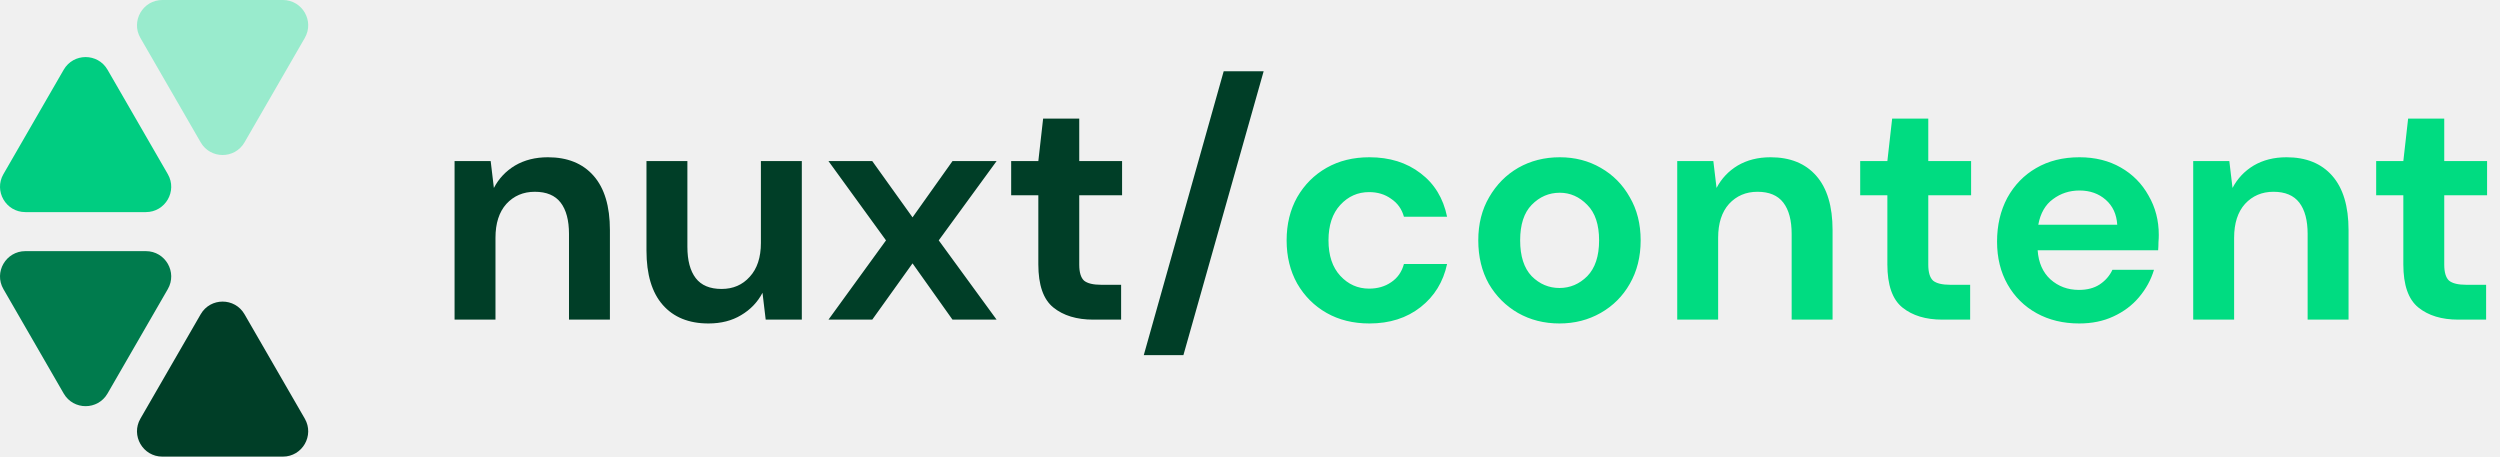
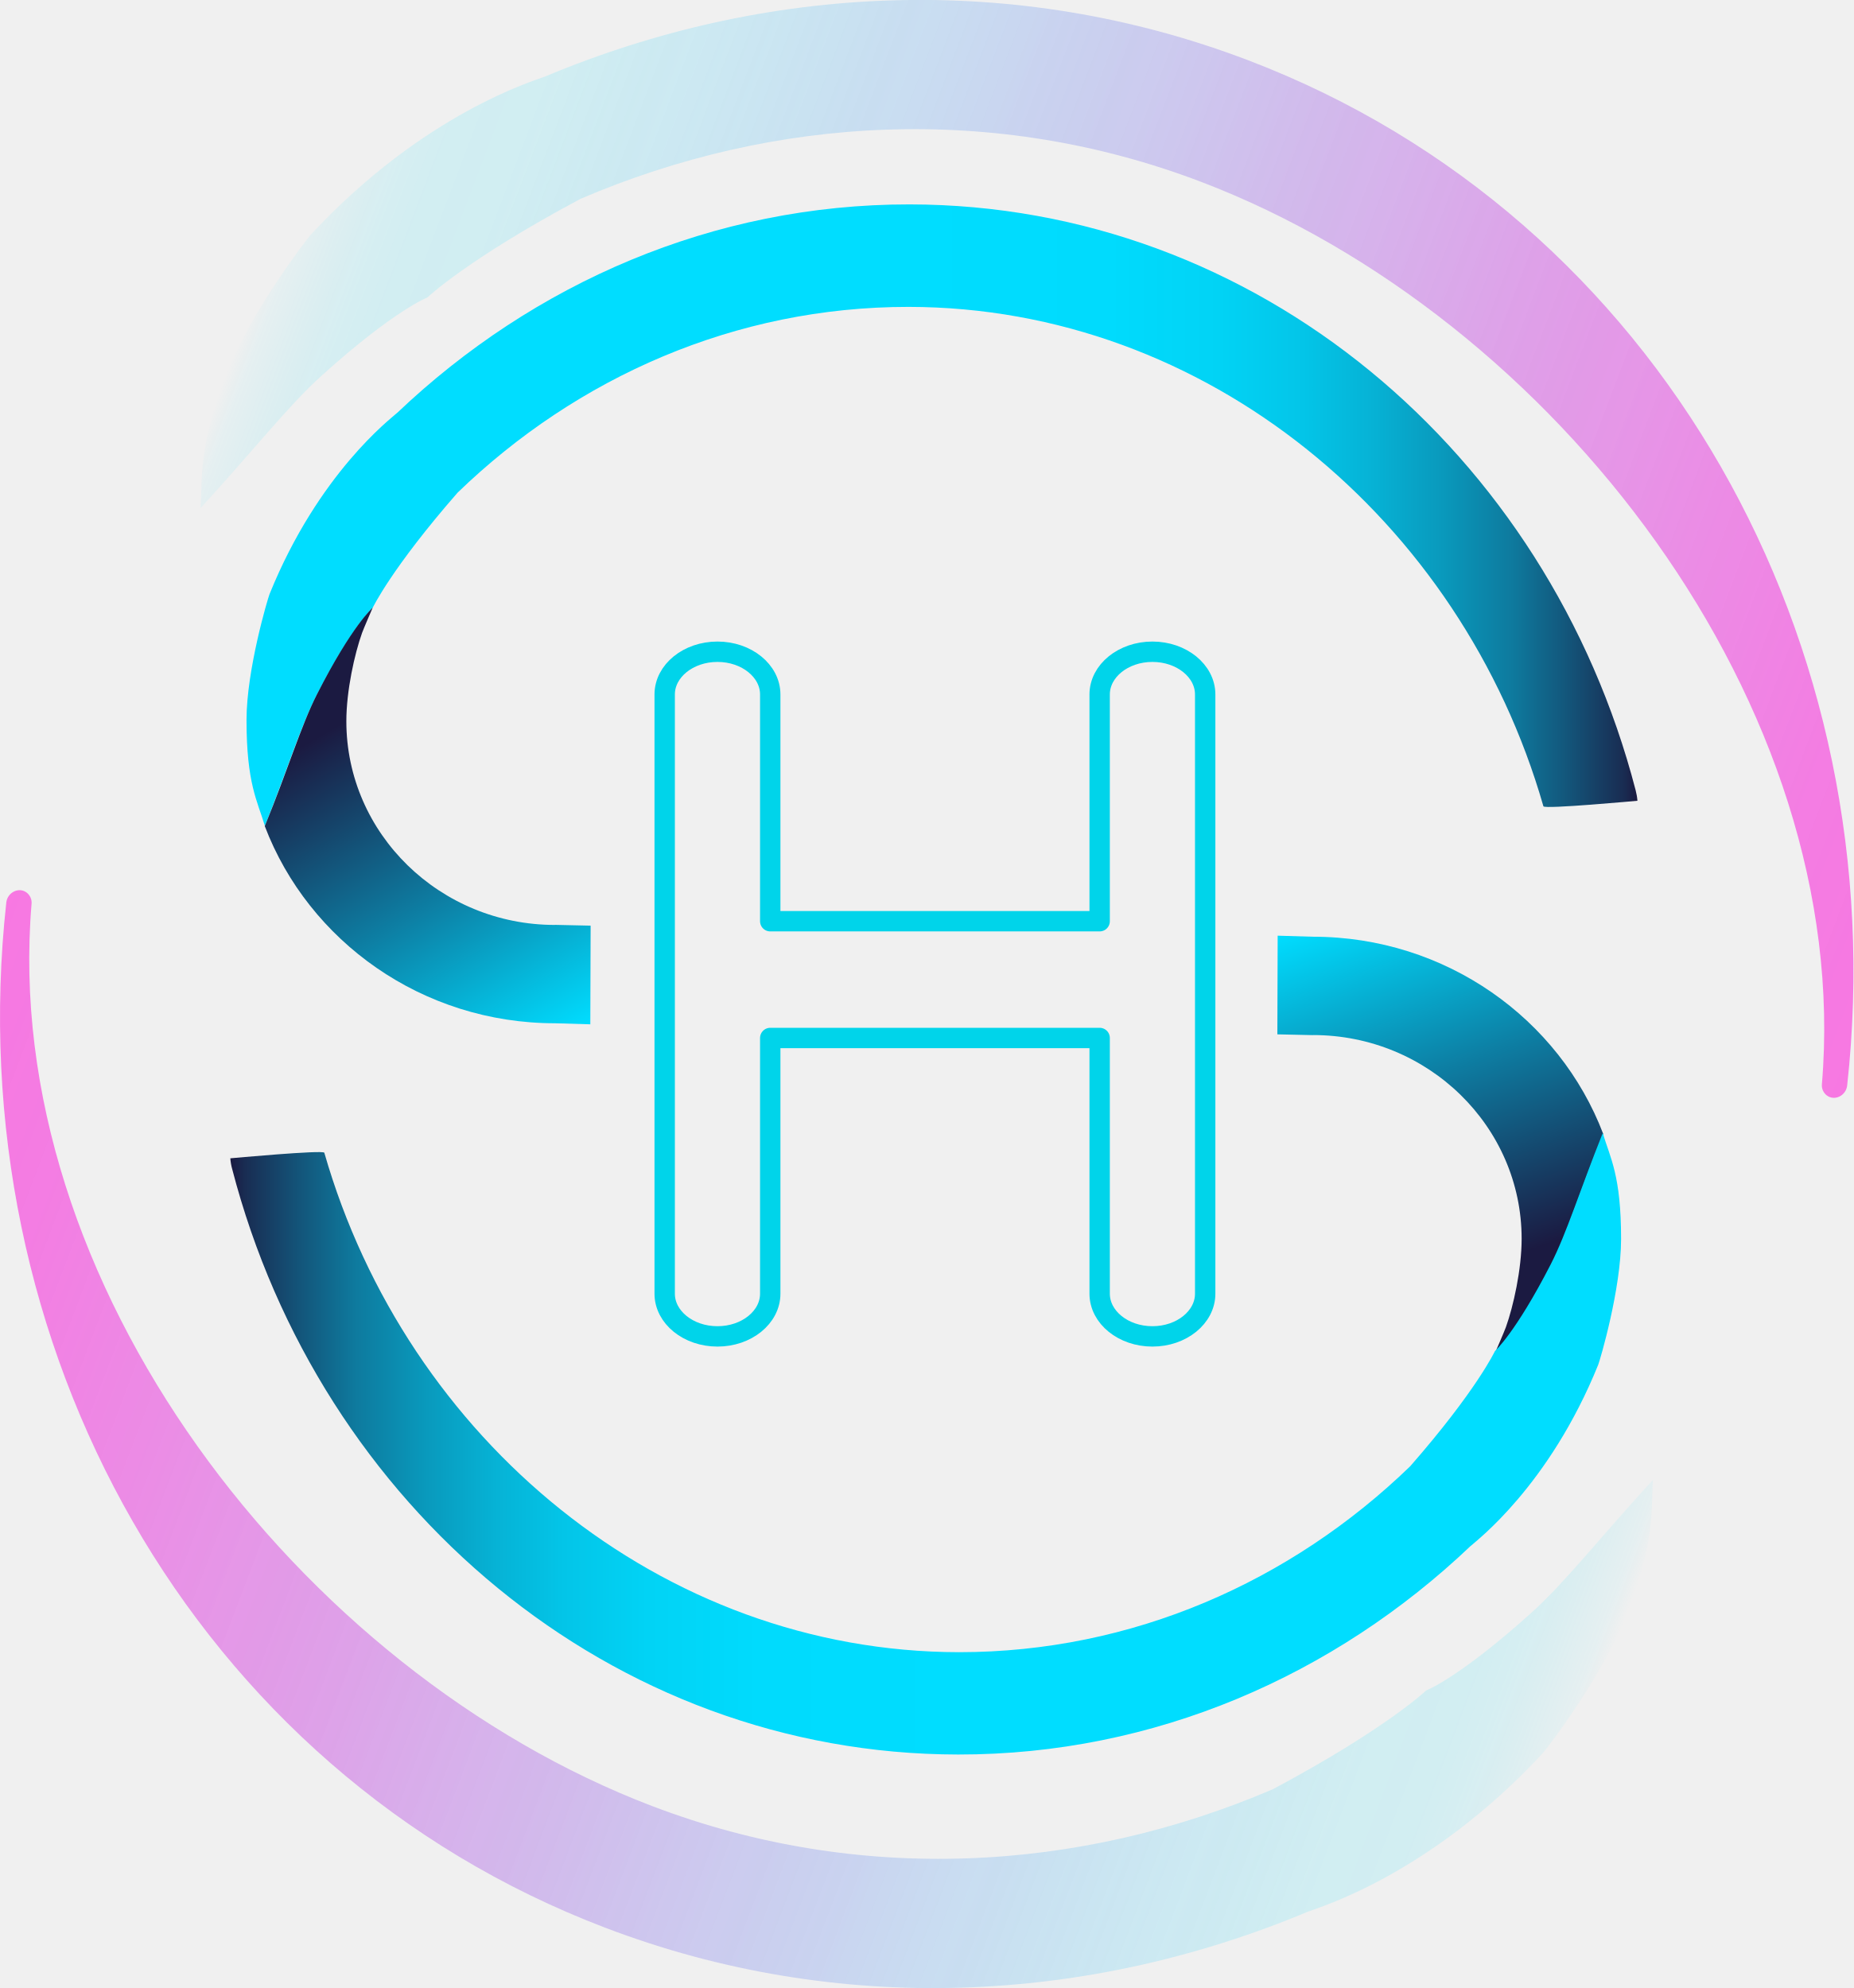
- <svg xmlns="http://www.w3.org/2000/svg" width="219" height="40" viewBox="0 0 219 40" fill="none">
-   <g clip-path="url(#clip0)">
-     <path d="M14.7 15.254C15.553 16.732 14.486 18.58 12.78 18.58H2.22C0.514 18.58 -0.553 16.732 0.3 15.254L5.58 6.109C6.433 4.63 8.567 4.63 9.42 6.109L14.7 15.254Z" fill="#00CD81" />
-     <path d="M17.58 27.529C18.433 26.05 20.567 26.05 21.42 27.529L26.7 36.673C27.553 38.151 26.486 39.999 24.78 39.999H14.22C12.514 39.999 11.447 38.151 12.3 36.673L17.58 27.529Z" fill="#003E27" />
-     <path d="M21.42 12.47C20.567 13.948 18.433 13.948 17.58 12.47L12.3 3.325C11.447 1.847 12.514 0 14.22 0H24.78C26.486 0 27.553 1.847 26.7 3.325L21.42 12.47Z" fill="#99EBCD" />
-     <path d="M12.78 22C14.486 22 15.553 23.848 14.7 25.326L9.42 34.471C8.567 35.95 6.433 35.95 5.58 34.471L0.3 25.326C-0.553 23.848 0.514 22 2.22 22H12.78Z" fill="#007B4D" />
-     <path d="M39.82 28V14.112H42.984L43.264 16.464C43.693 15.643 44.309 14.989 45.112 14.504C45.933 14.019 46.895 13.776 47.996 13.776C49.713 13.776 51.048 14.317 52 15.4C52.952 16.483 53.428 18.069 53.428 20.16V28H49.844V20.496C49.844 19.301 49.601 18.387 49.116 17.752C48.631 17.117 47.875 16.8 46.848 16.8C45.84 16.8 45.009 17.155 44.356 17.864C43.721 18.573 43.404 19.563 43.404 20.832V28H39.82ZM70.239 14.112V28H67.075L66.795 25.648C66.366 26.469 65.74 27.123 64.919 27.608C64.117 28.093 63.164 28.336 62.063 28.336C60.346 28.336 59.011 27.795 58.059 26.712C57.107 25.629 56.631 24.043 56.631 21.952V14.112H60.215V21.616C60.215 22.811 60.458 23.725 60.943 24.36C61.428 24.995 62.184 25.312 63.211 25.312C64.219 25.312 65.04 24.957 65.675 24.248C66.329 23.539 66.655 22.549 66.655 21.28V14.112H70.239ZM72.574 28L77.614 21.056L72.574 14.112H76.41L79.938 19.04L83.438 14.112H87.302L82.234 21.056L87.302 28H83.438L79.938 23.072L76.41 28H72.574ZM95.774 28C94.318 28 93.151 27.645 92.274 26.936C91.396 26.227 90.958 24.967 90.958 23.156V17.108H88.578V14.112H90.958L91.378 10.388H94.542V14.112H98.294V17.108H94.542V23.184C94.542 23.856 94.682 24.323 94.962 24.584C95.26 24.827 95.764 24.948 96.474 24.948H98.21V28H95.774ZM100.195 31.108L107.195 6.244H110.695L103.667 31.108H100.195Z" fill="#003E27" />
-     <path d="M119.96 28.336C118.541 28.336 117.291 28.028 116.208 27.412C115.125 26.796 114.267 25.937 113.632 24.836C113.016 23.735 112.708 22.475 112.708 21.056C112.708 19.637 113.016 18.377 113.632 17.276C114.267 16.175 115.125 15.316 116.208 14.7C117.291 14.084 118.541 13.776 119.96 13.776C121.733 13.776 123.227 14.243 124.44 15.176C125.653 16.091 126.428 17.36 126.764 18.984H122.984C122.797 18.312 122.424 17.789 121.864 17.416C121.323 17.024 120.679 16.828 119.932 16.828C118.943 16.828 118.103 17.201 117.412 17.948C116.721 18.695 116.376 19.731 116.376 21.056C116.376 22.381 116.721 23.417 117.412 24.164C118.103 24.911 118.943 25.284 119.932 25.284C120.679 25.284 121.323 25.097 121.864 24.724C122.424 24.351 122.797 23.819 122.984 23.128H126.764C126.428 24.696 125.653 25.956 124.44 26.908C123.227 27.86 121.733 28.336 119.96 28.336ZM136.609 28.336C135.265 28.336 134.052 28.028 132.969 27.412C131.905 26.796 131.056 25.947 130.421 24.864C129.805 23.763 129.497 22.493 129.497 21.056C129.497 19.619 129.814 18.359 130.449 17.276C131.084 16.175 131.933 15.316 132.997 14.7C134.08 14.084 135.293 13.776 136.637 13.776C137.962 13.776 139.157 14.084 140.221 14.7C141.304 15.316 142.153 16.175 142.769 17.276C143.404 18.359 143.721 19.619 143.721 21.056C143.721 22.493 143.404 23.763 142.769 24.864C142.153 25.947 141.304 26.796 140.221 27.412C139.138 28.028 137.934 28.336 136.609 28.336ZM136.609 25.228C137.542 25.228 138.354 24.883 139.045 24.192C139.736 23.483 140.081 22.437 140.081 21.056C140.081 19.675 139.736 18.639 139.045 17.948C138.354 17.239 137.552 16.884 136.637 16.884C135.685 16.884 134.864 17.239 134.173 17.948C133.501 18.639 133.165 19.675 133.165 21.056C133.165 22.437 133.501 23.483 134.173 24.192C134.864 24.883 135.676 25.228 136.609 25.228ZM146.925 28V14.112H150.089L150.369 16.464C150.799 15.643 151.415 14.989 152.217 14.504C153.039 14.019 154 13.776 155.101 13.776C156.819 13.776 158.153 14.317 159.105 15.4C160.057 16.483 160.533 18.069 160.533 20.16V28H156.949V20.496C156.949 19.301 156.707 18.387 156.221 17.752C155.736 17.117 154.98 16.8 153.953 16.8C152.945 16.8 152.115 17.155 151.461 17.864C150.827 18.573 150.509 19.563 150.509 20.832V28H146.925ZM170.149 28C168.693 28 167.526 27.645 166.649 26.936C165.771 26.227 165.333 24.967 165.333 23.156V17.108H162.953V14.112H165.333L165.753 10.388H168.917V14.112H172.669V17.108H168.917V23.184C168.917 23.856 169.057 24.323 169.337 24.584C169.635 24.827 170.139 24.948 170.849 24.948H172.585V28H170.149ZM182.138 28.336C180.738 28.336 179.497 28.037 178.414 27.44C177.332 26.843 176.482 26.003 175.866 24.92C175.25 23.837 174.942 22.587 174.942 21.168C174.942 19.731 175.241 18.452 175.838 17.332C176.454 16.212 177.294 15.344 178.358 14.728C179.441 14.093 180.71 13.776 182.166 13.776C183.529 13.776 184.733 14.075 185.778 14.672C186.824 15.269 187.636 16.091 188.214 17.136C188.812 18.163 189.11 19.311 189.11 20.58C189.11 20.785 189.101 21 189.082 21.224C189.082 21.448 189.073 21.681 189.054 21.924H178.498C178.573 23.007 178.946 23.856 179.618 24.472C180.309 25.088 181.14 25.396 182.11 25.396C182.838 25.396 183.445 25.237 183.93 24.92C184.434 24.584 184.808 24.155 185.05 23.632H188.69C188.429 24.509 187.99 25.312 187.374 26.04C186.777 26.749 186.03 27.309 185.134 27.72C184.257 28.131 183.258 28.336 182.138 28.336ZM182.166 16.688C181.289 16.688 180.514 16.94 179.842 17.444C179.17 17.929 178.741 18.676 178.554 19.684H185.47C185.414 18.769 185.078 18.041 184.462 17.5C183.846 16.959 183.081 16.688 182.166 16.688ZM192.125 28V14.112H195.289L195.569 16.464C195.998 15.643 196.614 14.989 197.417 14.504C198.238 14.019 199.199 13.776 200.301 13.776C202.018 13.776 203.353 14.317 204.305 15.4C205.257 16.483 205.733 18.069 205.733 20.16V28H202.149V20.496C202.149 19.301 201.906 18.387 201.421 17.752C200.935 17.117 200.179 16.8 199.153 16.8C198.145 16.8 197.314 17.155 196.661 17.864C196.026 18.573 195.709 19.563 195.709 20.832V28H192.125ZM215.348 28C213.892 28 212.725 27.645 211.848 26.936C210.971 26.227 210.532 24.967 210.532 23.156V17.108H208.152V14.112H210.532L210.952 10.388H214.116V14.112H217.868V17.108H214.116V23.184C214.116 23.856 214.256 24.323 214.536 24.584C214.835 24.827 215.339 24.948 216.048 24.948H217.784V28H215.348Z" fill="#00DC81" />
+ <svg xmlns="http://www.w3.org/2000/svg" xmlns:xlink="http://www.w3.org/1999/xlink" id="Calque_1" data-name="Calque 1" viewBox="0 0 727.8 780.79">
+   <defs>
+     <style>.cls-1{fill:none;stroke-linejoin:round;stroke-width:8px;stroke:url(#Dégradé_sans_nom_63);}.cls-2{opacity:0.5;}.cls-3{fill:url(#Dégradé_sans_nom_29);}.cls-4{fill:url(#Dégradé_sans_nom_47);}.cls-5{fill:url(#Dégradé_sans_nom_57);}.cls-6{fill:url(#Dégradé_sans_nom_53);}.cls-7{fill:url(#Dégradé_sans_nom_55);}.cls-8{fill:url(#Dégradé_sans_nom_57-2);}</style>
+     <linearGradient id="Dégradé_sans_nom_63" x1="393.2" y1="500.31" x2="613.41" y2="500.31" gradientUnits="userSpaceOnUse">
+       <stop offset="1" stop-color="#00d4ea" />
+       <stop offset="1" stop-color="#00d5ec" />
+       <stop offset="1" stop-color="#00d8f3" />
+       <stop offset="1" stop-color="#00ddfe" />
+       <stop offset="1" stop-color="#0df" />
+     </linearGradient>
+     <linearGradient id="Dégradé_sans_nom_29" x1="-1724.39" y1="-263.37" x2="-1030.07" y2="-263.37" gradientTransform="translate(1779.83 1019.95) rotate(20.81)" gradientUnits="userSpaceOnUse">
+       <stop offset="0" stop-color="#0df" stop-opacity="0" />
+       <stop offset="0.01" stop-color="#0df" stop-opacity="0.09" />
+       <stop offset="0.03" stop-color="#0df" stop-opacity="0.16" />
+       <stop offset="0.05" stop-color="#0df" stop-opacity="0.22" />
+       <stop offset="0.07" stop-color="#0df" stop-opacity="0.25" />
+       <stop offset="0.11" stop-color="#0df" stop-opacity="0.26" />
+       <stop offset="0.18" stop-color="#1cc5fa" stop-opacity="0.34" />
+       <stop offset="0.36" stop-color="#608aef" stop-opacity="0.54" />
+       <stop offset="0.52" stop-color="#9959e5" stop-opacity="0.7" />
+       <stop offset="0.67" stop-color="#c532de" stop-opacity="0.83" />
+       <stop offset="0.81" stop-color="#e517d8" stop-opacity="0.92" />
+       <stop offset="0.92" stop-color="#f806d5" stop-opacity="0.98" />
+       <stop offset="1" stop-color="#ff00d4" />
+     </linearGradient>
+     <linearGradient id="Dégradé_sans_nom_47" x1="5374.03" y1="4065.15" x2="6068.36" y2="4065.15" gradientTransform="translate(4317.6 6548.92) rotate(-159.19)" gradientUnits="userSpaceOnUse">
+       <stop offset="0" stop-color="#0df" stop-opacity="0" />
+       <stop offset="0.01" stop-color="#0df" stop-opacity="0.09" />
+       <stop offset="0.03" stop-color="#0df" stop-opacity="0.16" />
+       <stop offset="0.05" stop-color="#0df" stop-opacity="0.22" />
+       <stop offset="0.07" stop-color="#0df" stop-opacity="0.25" />
+       <stop offset="0.11" stop-color="#0df" stop-opacity="0.26" />
+       <stop offset="0.18" stop-color="#1cc5fa" stop-opacity="0.34" />
+       <stop offset="0.35" stop-color="#608aef" stop-opacity="0.54" />
+       <stop offset="0.52" stop-color="#9959e5" stop-opacity="0.7" />
+       <stop offset="0.67" stop-color="#c532de" stop-opacity="0.83" />
+       <stop offset="0.81" stop-color="#e517d8" stop-opacity="0.92" />
+       <stop offset="0.92" stop-color="#f806d5" stop-opacity="0.98" />
+       <stop offset="1" stop-color="#ff00d4" />
+     </linearGradient>
+     <linearGradient id="Dégradé_sans_nom_57" x1="232.99" y1="312.22" x2="779.16" y2="312.22" gradientUnits="userSpaceOnUse">
+       <stop offset="0" stop-color="#0df" />
+       <stop offset="0.47" stop-color="#0df" />
+       <stop offset="0.62" stop-color="#00dbfd" />
+       <stop offset="0.7" stop-color="#01d3f5" />
+       <stop offset="0.76" stop-color="#03c5e8" />
+       <stop offset="0.81" stop-color="#06b2d5" />
+       <stop offset="0.86" stop-color="#0999bc" />
+       <stop offset="0.91" stop-color="#0e7a9e" />
+       <stop offset="0.95" stop-color="#13557a" />
+       <stop offset="0.99" stop-color="#192c52" />
+       <stop offset="1" stop-color="#1b1a41" />
+     </linearGradient>
+     <linearGradient id="Dégradé_sans_nom_53" x1="252.48" y1="365.98" x2="344.68" y2="525.68" gradientUnits="userSpaceOnUse">
+       <stop offset="0.18" stop-color="#1b1a41" />
+       <stop offset="0.61" stop-color="#0d7ea3" />
+       <stop offset="1" stop-color="#0df" />
+     </linearGradient>
+     <linearGradient id="Dégradé_sans_nom_55" x1="3661.14" y1="3802.8" x2="3598.56" y2="3630.87" gradientTransform="translate(4336.71 4266.47) rotate(180)" gradientUnits="userSpaceOnUse">
+       <stop offset="0" stop-color="#0df" />
+       <stop offset="0.39" stop-color="#0d7ea3" />
+       <stop offset="0.82" stop-color="#1b1a41" />
+     </linearGradient>
+     <linearGradient id="Dégradé_sans_nom_57-2" x1="-4145.88" y1="9645.89" x2="-3599.72" y2="9645.89" gradientTransform="translate(-3373.07 10322.86) rotate(180)" xlink:href="#Dégradé_sans_nom_57" />
+   </defs>
+   <g id="color">
+     <path class="cls-1" d="M397.2,382.67V618c0,9.27,9.28,16.78,20.73,16.78h0c11.44,0,20.72-7.51,20.72-16.78V517.58H568V618c0,9.27,9.28,16.78,20.72,16.78h0c11.44,0,20.72-7.51,20.72-16.78V382.67c0-9.27-9.28-16.79-20.72-16.79h0c-11.44,0-20.72,7.52-20.72,16.79v89.05H438.65V382.67c0-9.27-9.28-16.79-20.72-16.79h0C406.48,365.88,397.2,373.4,397.2,382.67Z" transform="translate(-136.2 -109.91)" />
+     <g class="cls-2">
+       <path class="cls-3" d="M861.53,536.21c19-173.18-73-340.77-235.09-402.58-91.66-35-189.73-30-276.4,6.42l-.46.14c-2.93,1.26-46.87,13.95-91.29,61.84-1.64,1.76-24.2,31.28-33.12,54.71-11.29,29.67-9.32,39.68-10.24,52.73,20.83-22.66,34.55-40.32,47.68-52.14,28.53-25.7,41.39-30.57,41.39-30.57s15.63-15,60.13-38.74c76.23-32.73,162.8-37.54,243.68-6.7,139,53,256.24,206,243.8,354.36a5,5,0,0,0,1.91,4.46C856.61,542.46,861.09,540.25,861.53,536.21Z" transform="translate(-136.2 -109.91)" />
+     </g>
+     <g class="cls-2">
+       <path class="cls-4" d="M138.67,464.4c-19,173.18,73,340.77,235.09,402.59,91.66,35,189.73,30,276.4-6.43l.47-.14c2.92-1.25,46.86-13.94,91.28-61.84,1.64-1.76,24.21-31.27,33.12-54.7,11.29-29.68,9.32-39.69,10.24-52.74-20.83,22.66-34.55,40.32-47.68,52.14-28.53,25.7-41.39,30.57-41.39,30.57s-15.63,15-60.13,38.75c-76.23,32.72-162.8,37.53-243.68,6.69-138.95-53-256.24-206-243.8-354.36a5,5,0,0,0-1.91-4.45C143.59,458.15,139.11,460.37,138.67,464.4Z" transform="translate(-136.2 -109.91)" />
+     </g>
+     <path class="cls-5" d="M778.46,420.26C744.07,287.75,629.69,190.33,493.37,190.19c-77.09-.08-147.74,31-201.23,81.89l-.31.24c-1.79,1.73-30.52,23.32-49.78,70.91C241.34,345,233,373,233,392.66c0,24.95,4.24,31.75,7.2,41.6,9-22.47,14.13-39.27,20.47-51.62,13.78-26.84,21.87-34,21.87-34s7.28-15.4,33.35-45.25c46.86-45.32,109.1-73,177.12-72.95,116.86.12,217,83.68,249.24,196.15.35,1.2,36.92-2.18,36.92-2.18A23.61,23.61,0,0,0,778.46,420.26Z" transform="translate(-136.2 -109.91)" />
+     <path class="cls-6" d="M354.13,473.18c-45.18,0-81.93-35.88-81.93-80,0-12.08,3.26-26.54,6.18-34.72.57-1.6,4.15-9.85,4.15-9.85s-8.06,6.85-21.87,34c-6.29,12.37-11.37,29.5-20.49,51.76,17.19,45.16,61.78,77.43,114,77.43h0l13.83.41.12-38.75-13.95-.31Z" transform="translate(-136.2 -109.91)" />
+     <path class="cls-7" d="M651.77,516.43c45.18,0,81.93,35.88,81.93,80,0,12.08-3.26,26.55-6.18,34.72-.57,1.61-4.15,9.85-4.15,9.85s8.06-6.85,21.87-34c6.29-12.37,11.37-29.5,20.49-51.75-17.19-45.17-61.78-77.44-114-77.44h0l-13.83-.41-.12,38.75,13.95.31Z" transform="translate(-136.2 -109.91)" />
+     <path class="cls-8" d="M227.34,568.93C261.72,701.45,376.1,798.86,512.43,799c77.09.08,147.73-31,201.23-81.9l.3-.23c1.8-1.74,30.53-23.33,49.79-70.91.71-1.75,9-29.73,9-49.43,0-24.95-4.23-31.75-7.2-41.6-9,22.46-14.12,39.27-20.46,51.61-13.79,26.85-21.87,34-21.87,34S716,656,689.92,685.81c-46.86,45.33-109.11,73-177.12,73-116.86-.12-216.95-83.68-249.25-196.16-.34-1.19-36.91,2.19-36.91,2.19A21.6,21.6,0,0,0,227.34,568.93Z" transform="translate(-136.2 -109.91)" />
  </g>
-   <defs>
-     <clipPath id="clip0">
-       <rect width="219" height="40" fill="white" />
-     </clipPath>
-   </defs>
</svg>
